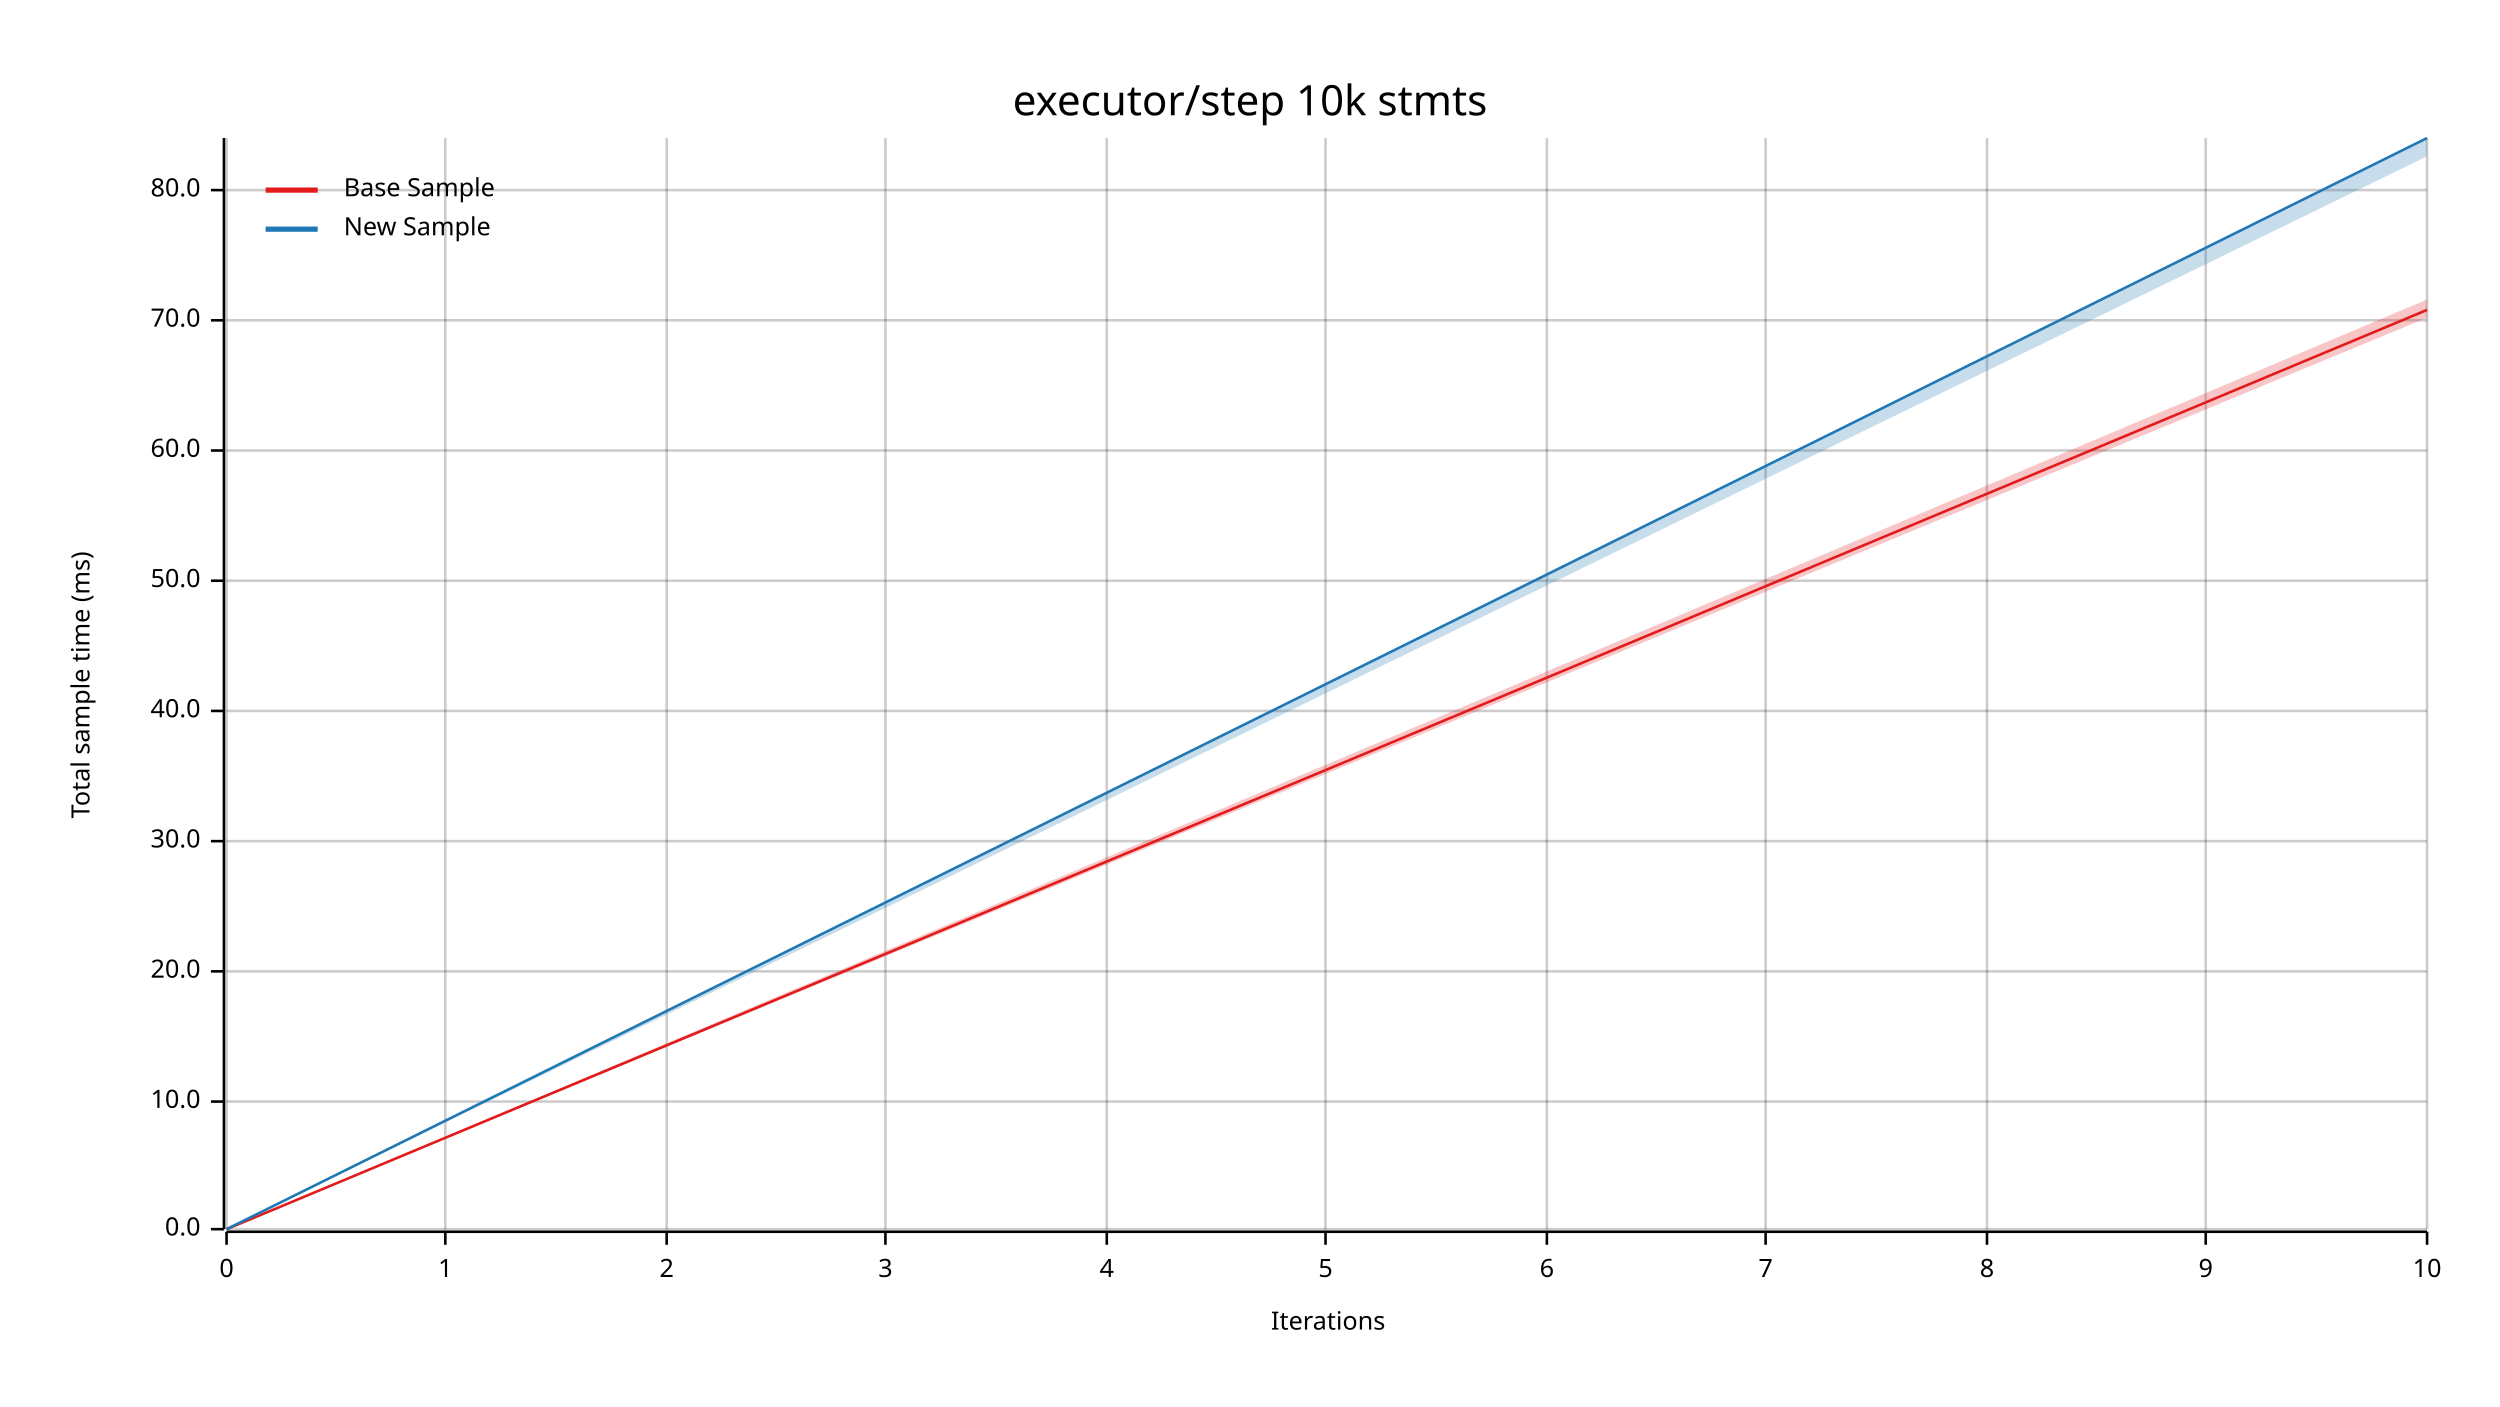
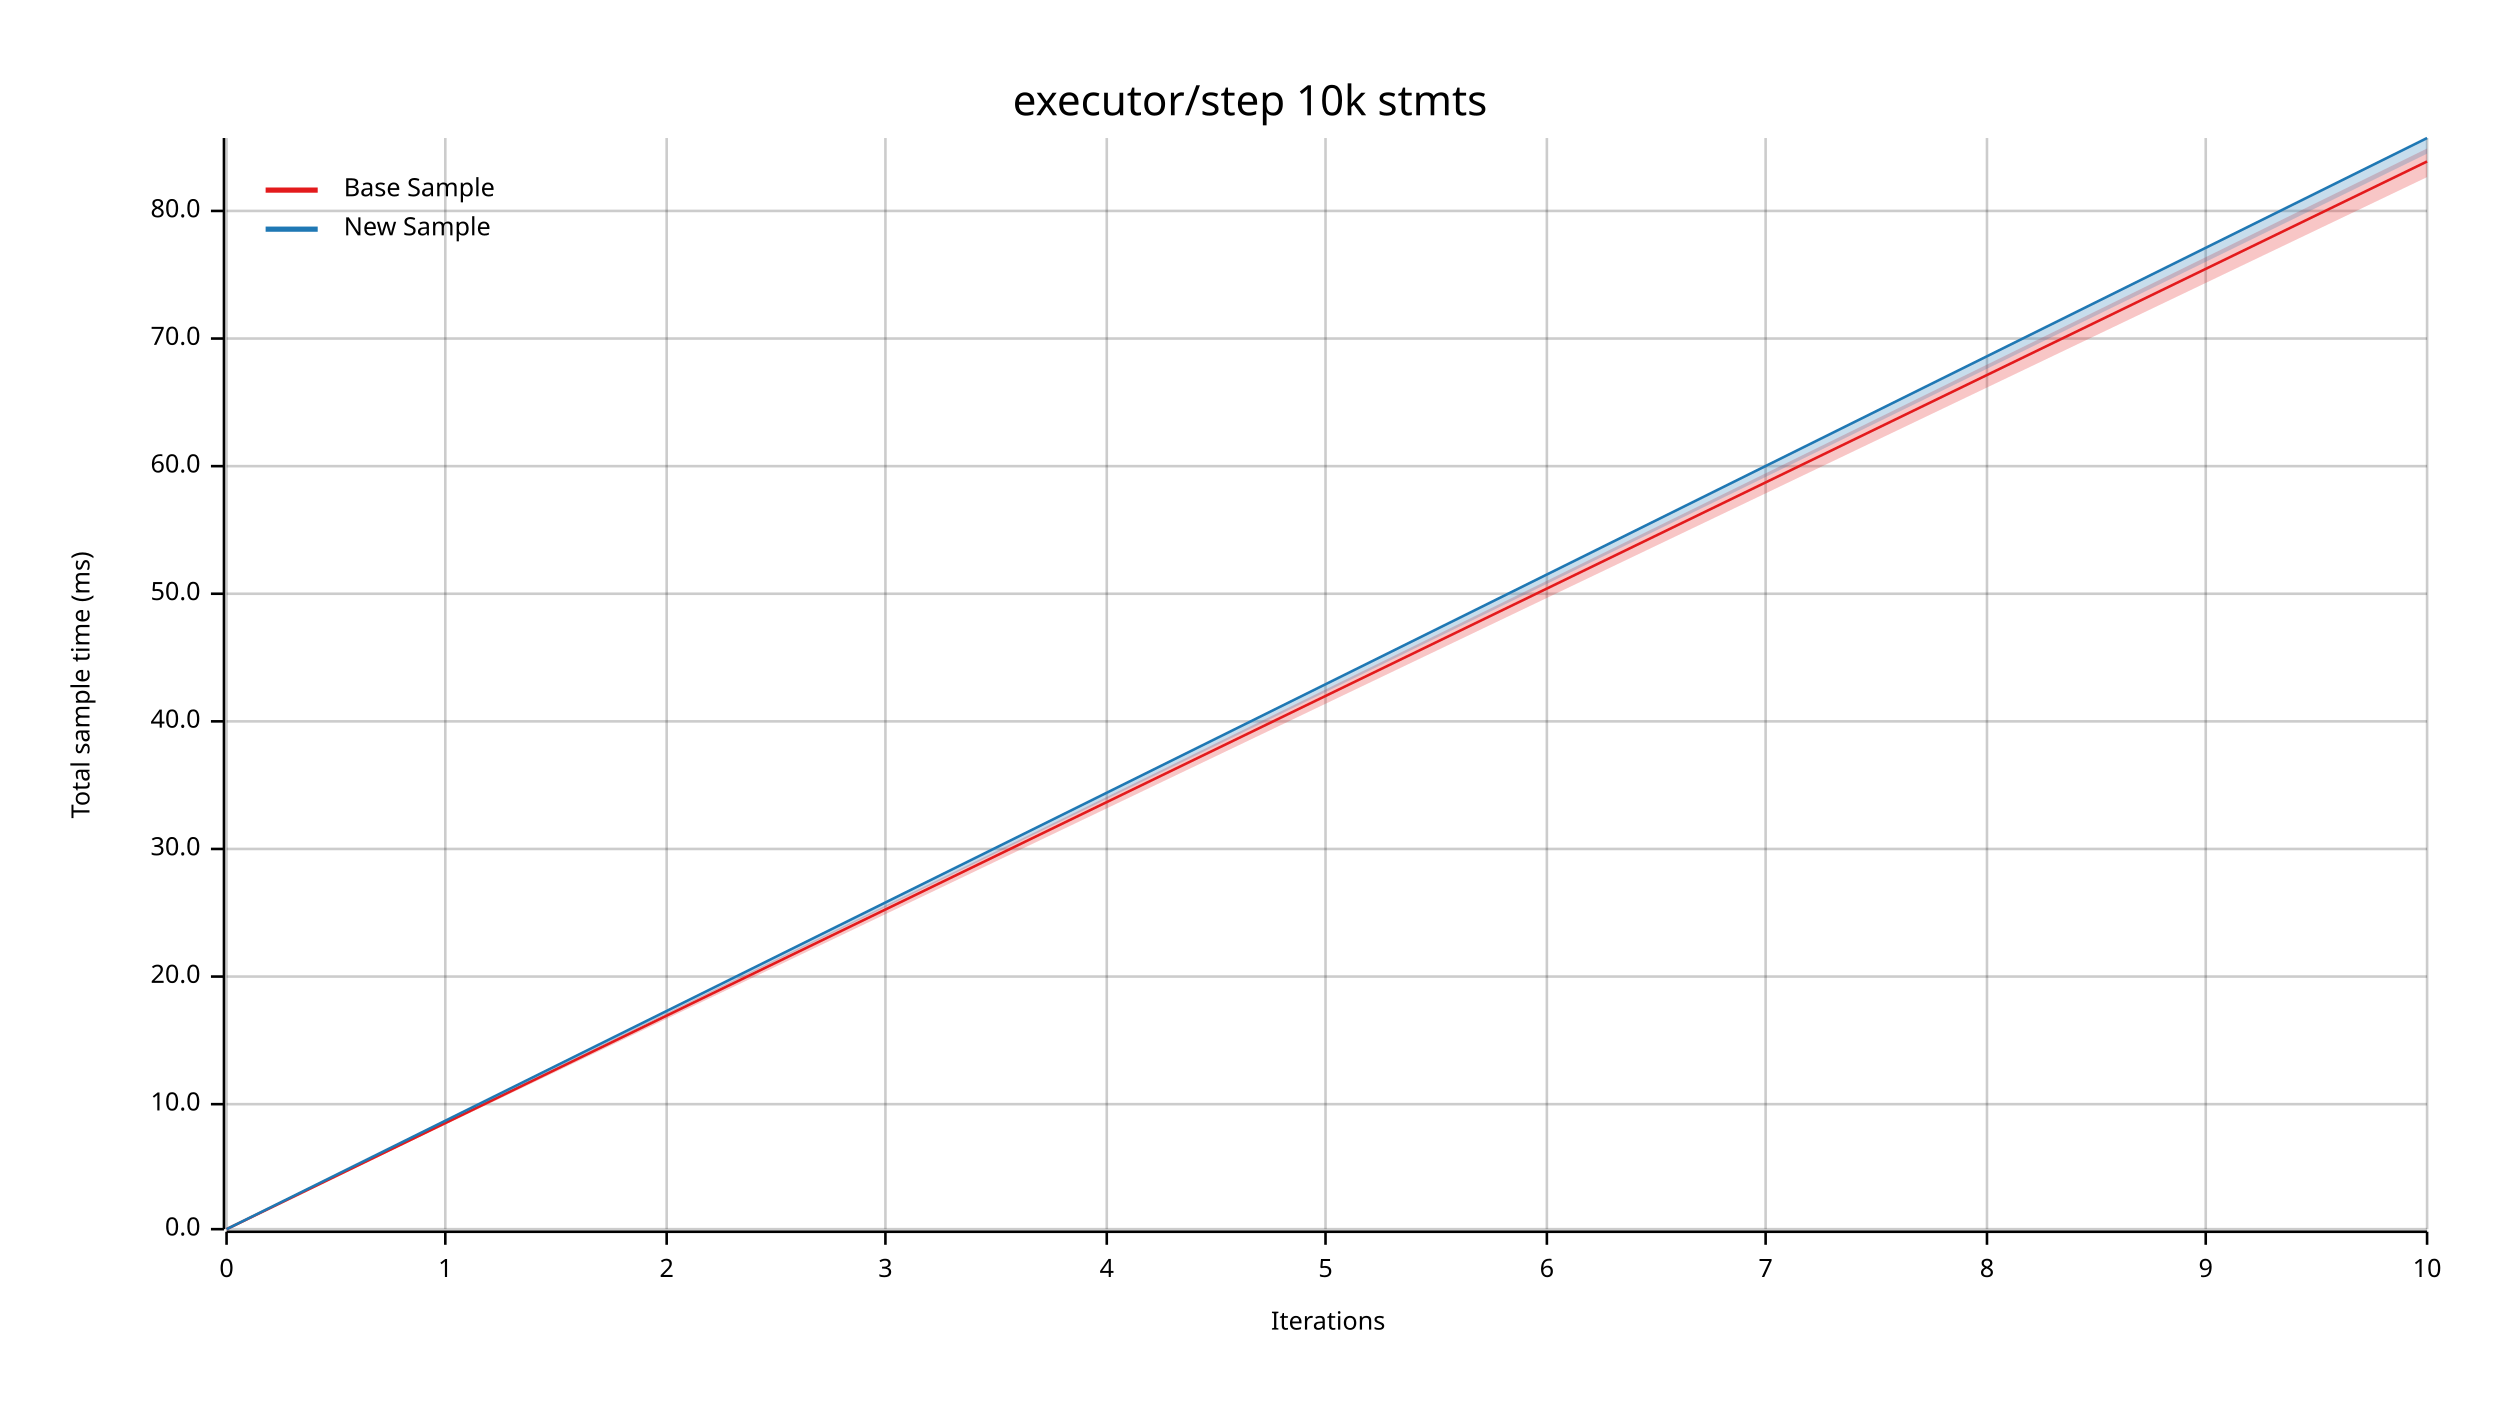
<svg xmlns="http://www.w3.org/2000/svg" width="960" height="540" viewBox="0 0 960 540">
  <text x="480" y="32" dy="0.76em" text-anchor="middle" font-family="sans-serif" font-size="16.129" opacity="1" fill="#000000">
executor/step 10k stmts
</text>
  <text x="27" y="263" dy="0.76em" text-anchor="middle" font-family="sans-serif" font-size="9.677" opacity="1" fill="#000000" transform="rotate(270, 27, 263)">
Total sample time (ms)
</text>
  <text x="510" y="513" dy="-0.5ex" text-anchor="middle" font-family="sans-serif" font-size="9.677" opacity="1" fill="#000000">
Iterations
</text>
  <line opacity="0.2" stroke="#000000" stroke-width="1" x1="87" y1="472" x2="87" y2="53" />
  <line opacity="0.2" stroke="#000000" stroke-width="1" x1="171" y1="472" x2="171" y2="53" />
  <line opacity="0.2" stroke="#000000" stroke-width="1" x1="256" y1="472" x2="256" y2="53" />
  <line opacity="0.2" stroke="#000000" stroke-width="1" x1="340" y1="472" x2="340" y2="53" />
  <line opacity="0.2" stroke="#000000" stroke-width="1" x1="425" y1="472" x2="425" y2="53" />
  <line opacity="0.2" stroke="#000000" stroke-width="1" x1="509" y1="472" x2="509" y2="53" />
  <line opacity="0.2" stroke="#000000" stroke-width="1" x1="594" y1="472" x2="594" y2="53" />
  <line opacity="0.2" stroke="#000000" stroke-width="1" x1="678" y1="472" x2="678" y2="53" />
  <line opacity="0.2" stroke="#000000" stroke-width="1" x1="763" y1="472" x2="763" y2="53" />
  <line opacity="0.2" stroke="#000000" stroke-width="1" x1="847" y1="472" x2="847" y2="53" />
  <line opacity="0.2" stroke="#000000" stroke-width="1" x1="932" y1="472" x2="932" y2="53" />
  <line opacity="0.2" stroke="#000000" stroke-width="1" x1="87" y1="472" x2="932" y2="472" />
-   <line opacity="0.2" stroke="#000000" stroke-width="1" x1="87" y1="423" x2="932" y2="423" />
-   <line opacity="0.2" stroke="#000000" stroke-width="1" x1="87" y1="373" x2="932" y2="373" />
-   <line opacity="0.2" stroke="#000000" stroke-width="1" x1="87" y1="323" x2="932" y2="323" />
-   <line opacity="0.2" stroke="#000000" stroke-width="1" x1="87" y1="273" x2="932" y2="273" />
-   <line opacity="0.2" stroke="#000000" stroke-width="1" x1="87" y1="223" x2="932" y2="223" />
-   <line opacity="0.2" stroke="#000000" stroke-width="1" x1="87" y1="173" x2="932" y2="173" />
-   <line opacity="0.2" stroke="#000000" stroke-width="1" x1="87" y1="123" x2="932" y2="123" />
-   <line opacity="0.2" stroke="#000000" stroke-width="1" x1="87" y1="73" x2="932" y2="73" />
+   <line opacity="0.2" stroke="#000000" stroke-width="1" x1="87" y1="424" x2="932" y2="424" />
+   <line opacity="0.2" stroke="#000000" stroke-width="1" x1="87" y1="375" x2="932" y2="375" />
+   <line opacity="0.2" stroke="#000000" stroke-width="1" x1="87" y1="326" x2="932" y2="326" />
+   <line opacity="0.2" stroke="#000000" stroke-width="1" x1="87" y1="277" x2="932" y2="277" />
+   <line opacity="0.2" stroke="#000000" stroke-width="1" x1="87" y1="228" x2="932" y2="228" />
+   <line opacity="0.2" stroke="#000000" stroke-width="1" x1="87" y1="179" x2="932" y2="179" />
+   <line opacity="0.2" stroke="#000000" stroke-width="1" x1="87" y1="130" x2="932" y2="130" />
+   <line opacity="0.2" stroke="#000000" stroke-width="1" x1="87" y1="81" x2="932" y2="81" />
  <polyline fill="none" opacity="1" stroke="#000000" stroke-width="1" points="86,53 86,472 " />
  <text x="77" y="472" dy="0.5ex" text-anchor="end" font-family="sans-serif" font-size="9.677" opacity="1" fill="#000000">
0.0
</text>
  <polyline fill="none" opacity="1" stroke="#000000" stroke-width="1" points="81,472 86,472 " />
-   <text x="77" y="423" dy="0.5ex" text-anchor="end" font-family="sans-serif" font-size="9.677" opacity="1" fill="#000000">
+   <text x="77" y="424" dy="0.5ex" text-anchor="end" font-family="sans-serif" font-size="9.677" opacity="1" fill="#000000">
10.0
</text>
-   <polyline fill="none" opacity="1" stroke="#000000" stroke-width="1" points="81,423 86,423 " />
-   <text x="77" y="373" dy="0.5ex" text-anchor="end" font-family="sans-serif" font-size="9.677" opacity="1" fill="#000000">
+   <polyline fill="none" opacity="1" stroke="#000000" stroke-width="1" points="81,424 86,424 " />
+   <text x="77" y="375" dy="0.5ex" text-anchor="end" font-family="sans-serif" font-size="9.677" opacity="1" fill="#000000">
20.0
</text>
-   <polyline fill="none" opacity="1" stroke="#000000" stroke-width="1" points="81,373 86,373 " />
-   <text x="77" y="323" dy="0.5ex" text-anchor="end" font-family="sans-serif" font-size="9.677" opacity="1" fill="#000000">
+   <polyline fill="none" opacity="1" stroke="#000000" stroke-width="1" points="81,375 86,375 " />
+   <text x="77" y="326" dy="0.5ex" text-anchor="end" font-family="sans-serif" font-size="9.677" opacity="1" fill="#000000">
30.0
</text>
-   <polyline fill="none" opacity="1" stroke="#000000" stroke-width="1" points="81,323 86,323 " />
-   <text x="77" y="273" dy="0.5ex" text-anchor="end" font-family="sans-serif" font-size="9.677" opacity="1" fill="#000000">
+   <polyline fill="none" opacity="1" stroke="#000000" stroke-width="1" points="81,326 86,326 " />
+   <text x="77" y="277" dy="0.5ex" text-anchor="end" font-family="sans-serif" font-size="9.677" opacity="1" fill="#000000">
40.0
</text>
-   <polyline fill="none" opacity="1" stroke="#000000" stroke-width="1" points="81,273 86,273 " />
-   <text x="77" y="223" dy="0.5ex" text-anchor="end" font-family="sans-serif" font-size="9.677" opacity="1" fill="#000000">
+   <polyline fill="none" opacity="1" stroke="#000000" stroke-width="1" points="81,277 86,277 " />
+   <text x="77" y="228" dy="0.5ex" text-anchor="end" font-family="sans-serif" font-size="9.677" opacity="1" fill="#000000">
50.0
</text>
-   <polyline fill="none" opacity="1" stroke="#000000" stroke-width="1" points="81,223 86,223 " />
-   <text x="77" y="173" dy="0.5ex" text-anchor="end" font-family="sans-serif" font-size="9.677" opacity="1" fill="#000000">
+   <polyline fill="none" opacity="1" stroke="#000000" stroke-width="1" points="81,228 86,228 " />
+   <text x="77" y="179" dy="0.5ex" text-anchor="end" font-family="sans-serif" font-size="9.677" opacity="1" fill="#000000">
60.0
</text>
-   <polyline fill="none" opacity="1" stroke="#000000" stroke-width="1" points="81,173 86,173 " />
-   <text x="77" y="123" dy="0.5ex" text-anchor="end" font-family="sans-serif" font-size="9.677" opacity="1" fill="#000000">
+   <polyline fill="none" opacity="1" stroke="#000000" stroke-width="1" points="81,179 86,179 " />
+   <text x="77" y="130" dy="0.5ex" text-anchor="end" font-family="sans-serif" font-size="9.677" opacity="1" fill="#000000">
70.0
</text>
-   <polyline fill="none" opacity="1" stroke="#000000" stroke-width="1" points="81,123 86,123 " />
-   <text x="77" y="73" dy="0.5ex" text-anchor="end" font-family="sans-serif" font-size="9.677" opacity="1" fill="#000000">
+   <polyline fill="none" opacity="1" stroke="#000000" stroke-width="1" points="81,130 86,130 " />
+   <text x="77" y="81" dy="0.5ex" text-anchor="end" font-family="sans-serif" font-size="9.677" opacity="1" fill="#000000">
80.0
</text>
-   <polyline fill="none" opacity="1" stroke="#000000" stroke-width="1" points="81,73 86,73 " />
+   <polyline fill="none" opacity="1" stroke="#000000" stroke-width="1" points="81,81 86,81 " />
  <polyline fill="none" opacity="1" stroke="#000000" stroke-width="1" points="87,473 932,473 " />
  <text x="87" y="483" dy="0.76em" text-anchor="middle" font-family="sans-serif" font-size="9.677" opacity="1" fill="#000000">
0
</text>
  <polyline fill="none" opacity="1" stroke="#000000" stroke-width="1" points="87,473 87,478 " />
  <text x="171" y="483" dy="0.76em" text-anchor="middle" font-family="sans-serif" font-size="9.677" opacity="1" fill="#000000">
1
</text>
  <polyline fill="none" opacity="1" stroke="#000000" stroke-width="1" points="171,473 171,478 " />
  <text x="256" y="483" dy="0.76em" text-anchor="middle" font-family="sans-serif" font-size="9.677" opacity="1" fill="#000000">
2
</text>
  <polyline fill="none" opacity="1" stroke="#000000" stroke-width="1" points="256,473 256,478 " />
  <text x="340" y="483" dy="0.76em" text-anchor="middle" font-family="sans-serif" font-size="9.677" opacity="1" fill="#000000">
3
</text>
  <polyline fill="none" opacity="1" stroke="#000000" stroke-width="1" points="340,473 340,478 " />
  <text x="425" y="483" dy="0.76em" text-anchor="middle" font-family="sans-serif" font-size="9.677" opacity="1" fill="#000000">
4
</text>
  <polyline fill="none" opacity="1" stroke="#000000" stroke-width="1" points="425,473 425,478 " />
  <text x="509" y="483" dy="0.76em" text-anchor="middle" font-family="sans-serif" font-size="9.677" opacity="1" fill="#000000">
5
</text>
  <polyline fill="none" opacity="1" stroke="#000000" stroke-width="1" points="509,473 509,478 " />
  <text x="594" y="483" dy="0.76em" text-anchor="middle" font-family="sans-serif" font-size="9.677" opacity="1" fill="#000000">
6
</text>
  <polyline fill="none" opacity="1" stroke="#000000" stroke-width="1" points="594,473 594,478 " />
  <text x="678" y="483" dy="0.76em" text-anchor="middle" font-family="sans-serif" font-size="9.677" opacity="1" fill="#000000">
7
</text>
  <polyline fill="none" opacity="1" stroke="#000000" stroke-width="1" points="678,473 678,478 " />
  <text x="763" y="483" dy="0.76em" text-anchor="middle" font-family="sans-serif" font-size="9.677" opacity="1" fill="#000000">
8
</text>
  <polyline fill="none" opacity="1" stroke="#000000" stroke-width="1" points="763,473 763,478 " />
  <text x="847" y="483" dy="0.76em" text-anchor="middle" font-family="sans-serif" font-size="9.677" opacity="1" fill="#000000">
9
</text>
  <polyline fill="none" opacity="1" stroke="#000000" stroke-width="1" points="847,473 847,478 " />
  <text x="932" y="483" dy="0.76em" text-anchor="middle" font-family="sans-serif" font-size="9.677" opacity="1" fill="#000000">
10
</text>
  <polyline fill="none" opacity="1" stroke="#000000" stroke-width="1" points="932,473 932,478 " />
-   <polyline fill="none" opacity="1" stroke="#E31A1C" stroke-width="1" points="87,472 932,119 " />
-   <polygon opacity="0.25" fill="#E31A1C" points="87,472 932,122 932,115 " />
+   <polyline fill="none" opacity="1" stroke="#E31A1C" stroke-width="1" points="87,472 932,62 " />
+   <polygon opacity="0.25" fill="#E31A1C" points="87,472 932,68 932,57 " />
  <polyline fill="none" opacity="1" stroke="#1F78B4" stroke-width="1" points="87,472 932,53 " />
-   <polygon opacity="0.25" fill="#1F78B4" points="87,472 932,60 932,53 " />
+   <polygon opacity="0.25" fill="#1F78B4" points="87,472 932,59 932,53 " />
  <text x="132" y="68" dy="0.76em" text-anchor="start" font-family="sans-serif" font-size="9.677" opacity="1" fill="#000000">
Base Sample
</text>
  <text x="132" y="83" dy="0.76em" text-anchor="start" font-family="sans-serif" font-size="9.677" opacity="1" fill="#000000">
New Sample
</text>
  <polyline fill="none" opacity="1" stroke="#E31A1C" stroke-width="2" points="102,73 122,73 " />
  <polyline fill="none" opacity="1" stroke="#1F78B4" stroke-width="2" points="102,88 122,88 " />
</svg>
